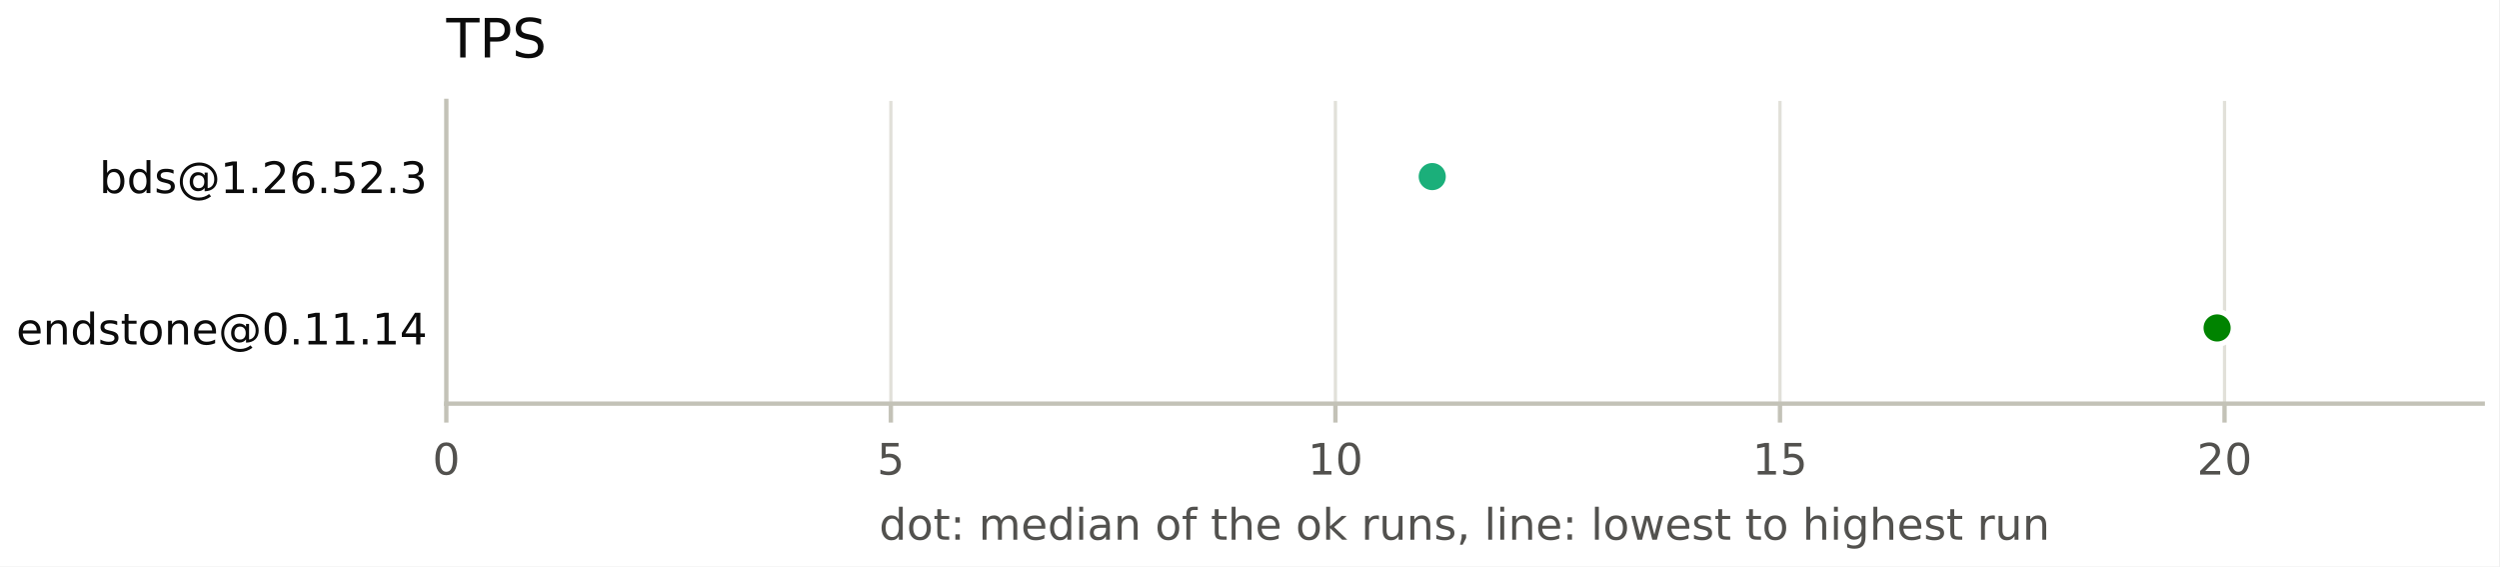
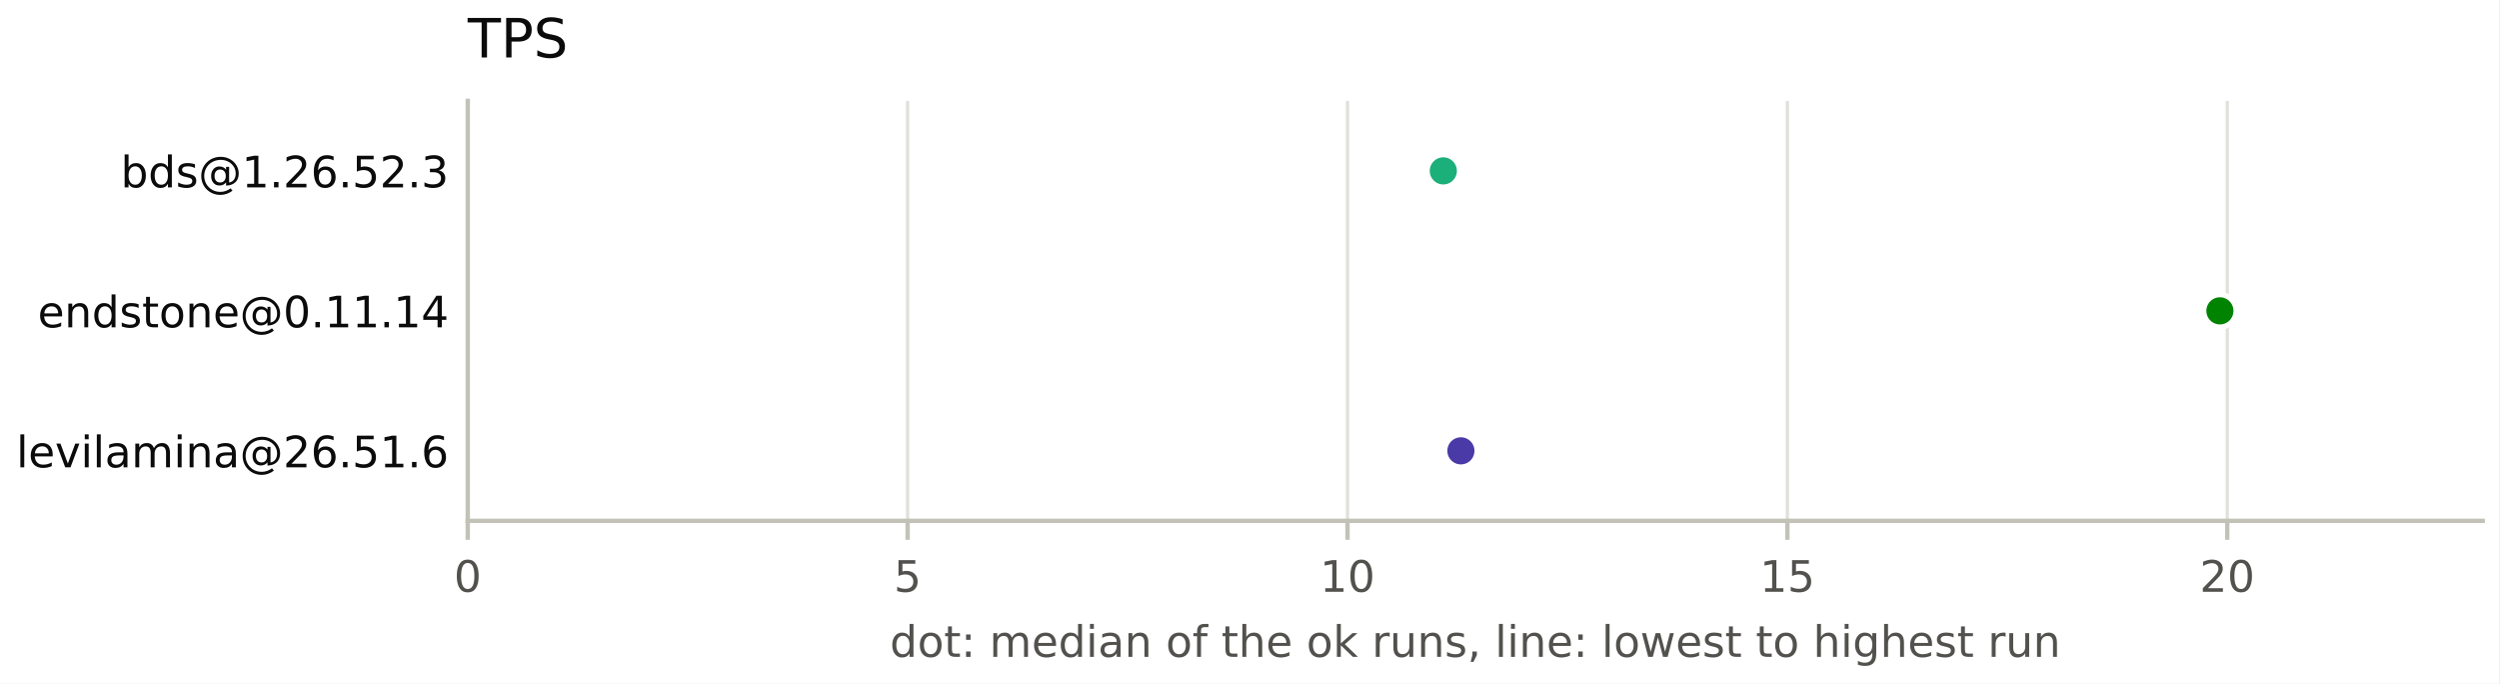
- <svg xmlns="http://www.w3.org/2000/svg" xmlns:xlink="http://www.w3.org/1999/xlink" width="460.8pt" height="104.4pt" viewBox="0 0 460.8 104.4" version="1.1">
+ <svg xmlns="http://www.w3.org/2000/svg" xmlns:xlink="http://www.w3.org/1999/xlink" width="460.8pt" height="126pt" viewBox="0 0 460.8 126" version="1.1">
  <defs>
    <style type="text/css">*{stroke-linejoin: round; stroke-linecap: butt}</style>
  </defs>
  <g id="figure_1">
    <g id="patch_1">
-       <path d="M 0 104.4  L 460.8 104.4  L 460.8 0  L 0 0  z " style="fill: #ffffff" />
+       <path d="M 0 126  L 460.8 126  L 460.8 0  L 0 0  z " style="fill: #ffffff" />
    </g>
    <g id="axes_1">
      <g id="patch_2">
-         <path d="M 82.298 74.399  L 457.8 74.399  L 457.8 18.598  L 82.298 18.598  z " style="fill: #ffffff" />
+         <path d="M 86.25 95.999  L 457.8 95.999  L 457.8 18.598  L 86.25 18.598  z " style="fill: #ffffff" />
      </g>
      <g id="matplotlib.axis_1">
        <g id="xtick_1">
          <g id="line2d_1">
-             <path d="M 82.298 74.399  L 82.298 18.598  " clip-path="url(#p7e412634dc)" style="fill: none; stroke: #e1e0d9; stroke-width: 0.6; stroke-linecap: square" />
+             <path d="M 86.25 95.999  L 86.25 18.598  " clip-path="url(#p318cb8248b)" style="fill: none; stroke: #e1e0d9; stroke-width: 0.6; stroke-linecap: square" />
          </g>
          <g id="line2d_2">
            <defs>
-               <path id="mfdc06d02b7" d="M 0 0  L 0 3.5  " style="stroke: #c3c2b7; stroke-width: 0.8" />
+               <path id="m0ac6539f2f" d="M 0 0  L 0 3.5  " style="stroke: #c3c2b7; stroke-width: 0.8" />
            </defs>
            <g>
-               <use xlink:href="#mfdc06d02b7" x="82.298" y="74.399" style="fill: #c3c2b7; stroke: #c3c2b7; stroke-width: 0.8" />
+               <use xlink:href="#m0ac6539f2f" x="86.25" y="95.999" style="fill: #c3c2b7; stroke: #c3c2b7; stroke-width: 0.8" />
            </g>
          </g>
          <g id="text_1">
-             <g style="fill: #52514e" transform="translate(79.75274 87.47726) scale(0.08 -0.08)">
+             <g style="fill: #52514e" transform="translate(83.70524 109.0773) scale(0.08 -0.08)">
              <defs>
                <path id="DejaVuSans-13" d="M 2034 4250  Q 1547 4250 1301 3770  Q 1056 3291 1056 2328  Q 1056 1369 1301 889  Q 1547 409 2034 409  Q 2525 409 2770 889  Q 3016 1369 3016 2328  Q 3016 3291 2770 3770  Q 2525 4250 2034 4250  z M 2034 4750  Q 2819 4750 3233 4129  Q 3647 3509 3647 2328  Q 3647 1150 3233 529  Q 2819 -91 2034 -91  Q 1250 -91 836 529  Q 422 1150 422 2328  Q 422 3509 836 4129  Q 1250 4750 2034 4750  z " transform="scale(0.015625)" />
              </defs>
              <use xlink:href="#DejaVuSans-13" />
            </g>
          </g>
        </g>
        <g id="xtick_2">
          <g id="line2d_3">
-             <path d="M 164.271 74.399  L 164.271 18.598  " clip-path="url(#p7e412634dc)" style="fill: none; stroke: #e1e0d9; stroke-width: 0.6; stroke-linecap: square" />
+             <path d="M 167.361 95.999  L 167.361 18.598  " clip-path="url(#p318cb8248b)" style="fill: none; stroke: #e1e0d9; stroke-width: 0.6; stroke-linecap: square" />
          </g>
          <g id="line2d_4">
            <g>
-               <use xlink:href="#mfdc06d02b7" x="164.271" y="74.399" style="fill: #c3c2b7; stroke: #c3c2b7; stroke-width: 0.8" />
+               <use xlink:href="#m0ac6539f2f" x="167.361" y="95.999" style="fill: #c3c2b7; stroke: #c3c2b7; stroke-width: 0.8" />
            </g>
          </g>
          <g id="text_2">
-             <g style="fill: #52514e" transform="translate(161.7259 87.47726) scale(0.08 -0.08)">
+             <g style="fill: #52514e" transform="translate(164.8155 109.0773) scale(0.08 -0.08)">
              <defs>
                <path id="DejaVuSans-18" d="M 691 4666  L 3169 4666  L 3169 4134  L 1269 4134  L 1269 2991  Q 1406 3038 1543 3061  Q 1681 3084 1819 3084  Q 2600 3084 3056 2656  Q 3513 2228 3513 1497  Q 3513 744 3044 326  Q 2575 -91 1722 -91  Q 1428 -91 1123 -41  Q 819 9 494 109  L 494 744  Q 775 591 1075 516  Q 1375 441 1709 441  Q 2250 441 2565 725  Q 2881 1009 2881 1497  Q 2881 1984 2565 2268  Q 2250 2553 1709 2553  Q 1456 2553 1204 2497  Q 953 2441 691 2322  L 691 4666  z " transform="scale(0.015625)" />
              </defs>
              <use xlink:href="#DejaVuSans-18" />
            </g>
          </g>
        </g>
        <g id="xtick_3">
          <g id="line2d_5">
-             <path d="M 246.244 74.399  L 246.244 18.598  " clip-path="url(#p7e412634dc)" style="fill: none; stroke: #e1e0d9; stroke-width: 0.6; stroke-linecap: square" />
+             <path d="M 248.471 95.999  L 248.471 18.598  " clip-path="url(#p318cb8248b)" style="fill: none; stroke: #e1e0d9; stroke-width: 0.6; stroke-linecap: square" />
          </g>
          <g id="line2d_6">
            <g>
-               <use xlink:href="#mfdc06d02b7" x="246.244" y="74.399" style="fill: #c3c2b7; stroke: #c3c2b7; stroke-width: 0.8" />
+               <use xlink:href="#m0ac6539f2f" x="248.471" y="95.999" style="fill: #c3c2b7; stroke: #c3c2b7; stroke-width: 0.8" />
            </g>
          </g>
          <g id="text_3">
-             <g style="fill: #52514e" transform="translate(241.154 87.47726) scale(0.08 -0.08)">
+             <g style="fill: #52514e" transform="translate(243.3808 109.0773) scale(0.08 -0.08)">
              <defs>
                <path id="DejaVuSans-14" d="M 794 531  L 1825 531  L 1825 4091  L 703 3866  L 703 4441  L 1819 4666  L 2450 4666  L 2450 531  L 3481 531  L 3481 0  L 794 0  L 794 531  z " transform="scale(0.015625)" />
              </defs>
              <use xlink:href="#DejaVuSans-14" />
              <use xlink:href="#DejaVuSans-13" transform="translate(63.625 0)" />
            </g>
          </g>
        </g>
        <g id="xtick_4">
          <g id="line2d_7">
-             <path d="M 328.217 74.399  L 328.217 18.598  " clip-path="url(#p7e412634dc)" style="fill: none; stroke: #e1e0d9; stroke-width: 0.6; stroke-linecap: square" />
+             <path d="M 329.581 95.999  L 329.581 18.598  " clip-path="url(#p318cb8248b)" style="fill: none; stroke: #e1e0d9; stroke-width: 0.6; stroke-linecap: square" />
          </g>
          <g id="line2d_8">
            <g>
-               <use xlink:href="#mfdc06d02b7" x="328.217" y="74.399" style="fill: #c3c2b7; stroke: #c3c2b7; stroke-width: 0.8" />
+               <use xlink:href="#m0ac6539f2f" x="329.581" y="95.999" style="fill: #c3c2b7; stroke: #c3c2b7; stroke-width: 0.8" />
            </g>
          </g>
          <g id="text_4">
-             <g style="fill: #52514e" transform="translate(323.1271 87.47726) scale(0.08 -0.08)">
+             <g style="fill: #52514e" transform="translate(324.491 109.0773) scale(0.08 -0.08)">
              <use xlink:href="#DejaVuSans-14" />
              <use xlink:href="#DejaVuSans-18" transform="translate(63.625 0)" />
            </g>
          </g>
        </g>
        <g id="xtick_5">
          <g id="line2d_9">
-             <path d="M 410.19 74.399  L 410.19 18.598  " clip-path="url(#p7e412634dc)" style="fill: none; stroke: #e1e0d9; stroke-width: 0.6; stroke-linecap: square" />
+             <path d="M 410.691 95.999  L 410.691 18.598  " clip-path="url(#p318cb8248b)" style="fill: none; stroke: #e1e0d9; stroke-width: 0.6; stroke-linecap: square" />
          </g>
          <g id="line2d_10">
            <g>
-               <use xlink:href="#mfdc06d02b7" x="410.19" y="74.399" style="fill: #c3c2b7; stroke: #c3c2b7; stroke-width: 0.8" />
+               <use xlink:href="#m0ac6539f2f" x="410.691" y="95.999" style="fill: #c3c2b7; stroke: #c3c2b7; stroke-width: 0.8" />
            </g>
          </g>
          <g id="text_5">
-             <g style="fill: #52514e" transform="translate(405.1002 87.47726) scale(0.08 -0.08)">
+             <g style="fill: #52514e" transform="translate(405.6013 109.0773) scale(0.08 -0.08)">
              <defs>
                <path id="DejaVuSans-15" d="M 1228 531  L 3431 531  L 3431 0  L 469 0  L 469 531  Q 828 903 1448 1529  Q 2069 2156 2228 2338  Q 2531 2678 2651 2914  Q 2772 3150 2772 3378  Q 2772 3750 2511 3984  Q 2250 4219 1831 4219  Q 1534 4219 1204 4116  Q 875 4013 500 3803  L 500 4441  Q 881 4594 1212 4672  Q 1544 4750 1819 4750  Q 2544 4750 2975 4387  Q 3406 4025 3406 3419  Q 3406 3131 3298 2873  Q 3191 2616 2906 2266  Q 2828 2175 2409 1742  Q 1991 1309 1228 531  z " transform="scale(0.015625)" />
              </defs>
              <use xlink:href="#DejaVuSans-15" />
              <use xlink:href="#DejaVuSans-13" transform="translate(63.625 0)" />
            </g>
          </g>
        </g>
        <g id="text_6">
-           <g style="fill: #52514e" transform="translate(162.1131 99.47789) scale(0.08 -0.08)">
+           <g style="fill: #52514e" transform="translate(164.0894 121.0779) scale(0.08 -0.08)">
            <defs>
              <path id="DejaVuSans-47" d="M 2906 2969  L 2906 4863  L 3481 4863  L 3481 0  L 2906 0  L 2906 525  Q 2725 213 2448 61  Q 2172 -91 1784 -91  Q 1150 -91 751 415  Q 353 922 353 1747  Q 353 2572 751 3078  Q 1150 3584 1784 3584  Q 2172 3584 2448 3432  Q 2725 3281 2906 2969  z M 947 1747  Q 947 1113 1208 752  Q 1469 391 1925 391  Q 2381 391 2643 752  Q 2906 1113 2906 1747  Q 2906 2381 2643 2742  Q 2381 3103 1925 3103  Q 1469 3103 1208 2742  Q 947 2381 947 1747  z " transform="scale(0.015625)" />
              <path id="DejaVuSans-52" d="M 1959 3097  Q 1497 3097 1228 2736  Q 959 2375 959 1747  Q 959 1119 1226 758  Q 1494 397 1959 397  Q 2419 397 2687 759  Q 2956 1122 2956 1747  Q 2956 2369 2687 2733  Q 2419 3097 1959 3097  z M 1959 3584  Q 2709 3584 3137 3096  Q 3566 2609 3566 1747  Q 3566 888 3137 398  Q 2709 -91 1959 -91  Q 1206 -91 779 398  Q 353 888 353 1747  Q 353 2609 779 3096  Q 1206 3584 1959 3584  z " transform="scale(0.015625)" />
              <path id="DejaVuSans-57" d="M 1172 4494  L 1172 3500  L 2356 3500  L 2356 3053  L 1172 3053  L 1172 1153  Q 1172 725 1289 603  Q 1406 481 1766 481  L 2356 481  L 2356 0  L 1766 0  Q 1100 0 847 248  Q 594 497 594 1153  L 594 3053  L 172 3053  L 172 3500  L 594 3500  L 594 4494  L 1172 4494  z " transform="scale(0.015625)" />
              <path id="DejaVuSans-1d" d="M 750 794  L 1409 794  L 1409 0  L 750 0  L 750 794  z M 750 3309  L 1409 3309  L 1409 2516  L 750 2516  L 750 3309  z " transform="scale(0.015625)" />
              <path id="DejaVuSans-3" transform="scale(0.015625)" />
              <path id="DejaVuSans-50" d="M 3328 2828  Q 3544 3216 3844 3400  Q 4144 3584 4550 3584  Q 5097 3584 5394 3201  Q 5691 2819 5691 2113  L 5691 0  L 5113 0  L 5113 2094  Q 5113 2597 4934 2840  Q 4756 3084 4391 3084  Q 3944 3084 3684 2787  Q 3425 2491 3425 1978  L 3425 0  L 2847 0  L 2847 2094  Q 2847 2600 2669 2842  Q 2491 3084 2119 3084  Q 1678 3084 1418 2786  Q 1159 2488 1159 1978  L 1159 0  L 581 0  L 581 3500  L 1159 3500  L 1159 2956  Q 1356 3278 1631 3431  Q 1906 3584 2284 3584  Q 2666 3584 2933 3390  Q 3200 3197 3328 2828  z " transform="scale(0.015625)" />
              <path id="DejaVuSans-48" d="M 3597 1894  L 3597 1613  L 953 1613  Q 991 1019 1311 708  Q 1631 397 2203 397  Q 2534 397 2845 478  Q 3156 559 3463 722  L 3463 178  Q 3153 47 2828 -22  Q 2503 -91 2169 -91  Q 1331 -91 842 396  Q 353 884 353 1716  Q 353 2575 817 3079  Q 1281 3584 2069 3584  Q 2775 3584 3186 3129  Q 3597 2675 3597 1894  z M 3022 2063  Q 3016 2534 2758 2815  Q 2500 3097 2075 3097  Q 1594 3097 1305 2825  Q 1016 2553 972 2059  L 3022 2063  z " transform="scale(0.015625)" />
              <path id="DejaVuSans-4c" d="M 603 3500  L 1178 3500  L 1178 0  L 603 0  L 603 3500  z M 603 4863  L 1178 4863  L 1178 4134  L 603 4134  L 603 4863  z " transform="scale(0.015625)" />
              <path id="DejaVuSans-44" d="M 2194 1759  Q 1497 1759 1228 1600  Q 959 1441 959 1056  Q 959 750 1161 570  Q 1363 391 1709 391  Q 2188 391 2477 730  Q 2766 1069 2766 1631  L 2766 1759  L 2194 1759  z M 3341 1997  L 3341 0  L 2766 0  L 2766 531  Q 2569 213 2275 61  Q 1981 -91 1556 -91  Q 1019 -91 701 211  Q 384 513 384 1019  Q 384 1609 779 1909  Q 1175 2209 1959 2209  L 2766 2209  L 2766 2266  Q 2766 2663 2505 2880  Q 2244 3097 1772 3097  Q 1472 3097 1187 3025  Q 903 2953 641 2809  L 641 3341  Q 956 3463 1253 3523  Q 1550 3584 1831 3584  Q 2591 3584 2966 3190  Q 3341 2797 3341 1997  z " transform="scale(0.015625)" />
              <path id="DejaVuSans-51" d="M 3513 2113  L 3513 0  L 2938 0  L 2938 2094  Q 2938 2591 2744 2837  Q 2550 3084 2163 3084  Q 1697 3084 1428 2787  Q 1159 2491 1159 1978  L 1159 0  L 581 0  L 581 3500  L 1159 3500  L 1159 2956  Q 1366 3272 1645 3428  Q 1925 3584 2291 3584  Q 2894 3584 3203 3211  Q 3513 2838 3513 2113  z " transform="scale(0.015625)" />
              <path id="DejaVuSans-49" d="M 2375 4863  L 2375 4384  L 1825 4384  Q 1516 4384 1395 4259  Q 1275 4134 1275 3809  L 1275 3500  L 2222 3500  L 2222 3053  L 1275 3053  L 1275 0  L 697 0  L 697 3053  L 147 3053  L 147 3500  L 697 3500  L 697 3744  Q 697 4328 969 4595  Q 1241 4863 1831 4863  L 2375 4863  z " transform="scale(0.015625)" />
              <path id="DejaVuSans-4b" d="M 3513 2113  L 3513 0  L 2938 0  L 2938 2094  Q 2938 2591 2744 2837  Q 2550 3084 2163 3084  Q 1697 3084 1428 2787  Q 1159 2491 1159 1978  L 1159 0  L 581 0  L 581 4863  L 1159 4863  L 1159 2956  Q 1366 3272 1645 3428  Q 1925 3584 2291 3584  Q 2894 3584 3203 3211  Q 3513 2838 3513 2113  z " transform="scale(0.015625)" />
              <path id="DejaVuSans-4e" d="M 581 4863  L 1159 4863  L 1159 1991  L 2875 3500  L 3609 3500  L 1753 1863  L 3688 0  L 2938 0  L 1159 1709  L 1159 0  L 581 0  L 581 4863  z " transform="scale(0.015625)" />
              <path id="DejaVuSans-55" d="M 2631 2963  Q 2534 3019 2420 3045  Q 2306 3072 2169 3072  Q 1681 3072 1420 2755  Q 1159 2438 1159 1844  L 1159 0  L 581 0  L 581 3500  L 1159 3500  L 1159 2956  Q 1341 3275 1631 3429  Q 1922 3584 2338 3584  Q 2397 3584 2469 3576  Q 2541 3569 2628 3553  L 2631 2963  z " transform="scale(0.015625)" />
              <path id="DejaVuSans-58" d="M 544 1381  L 544 3500  L 1119 3500  L 1119 1403  Q 1119 906 1312 657  Q 1506 409 1894 409  Q 2359 409 2629 706  Q 2900 1003 2900 1516  L 2900 3500  L 3475 3500  L 3475 0  L 2900 0  L 2900 538  Q 2691 219 2414 64  Q 2138 -91 1772 -91  Q 1169 -91 856 284  Q 544 659 544 1381  z M 1991 3584  L 1991 3584  z " transform="scale(0.015625)" />
              <path id="DejaVuSans-56" d="M 2834 3397  L 2834 2853  Q 2591 2978 2328 3040  Q 2066 3103 1784 3103  Q 1356 3103 1142 2972  Q 928 2841 928 2578  Q 928 2378 1081 2264  Q 1234 2150 1697 2047  L 1894 2003  Q 2506 1872 2764 1633  Q 3022 1394 3022 966  Q 3022 478 2636 193  Q 2250 -91 1575 -91  Q 1294 -91 989 -36  Q 684 19 347 128  L 347 722  Q 666 556 975 473  Q 1284 391 1588 391  Q 1994 391 2212 530  Q 2431 669 2431 922  Q 2431 1156 2273 1281  Q 2116 1406 1581 1522  L 1381 1569  Q 847 1681 609 1914  Q 372 2147 372 2553  Q 372 3047 722 3315  Q 1072 3584 1716 3584  Q 2034 3584 2315 3537  Q 2597 3491 2834 3397  z " transform="scale(0.015625)" />
              <path id="DejaVuSans-f" d="M 750 794  L 1409 794  L 1409 256  L 897 -744  L 494 -744  L 750 256  L 750 794  z " transform="scale(0.015625)" />
              <path id="DejaVuSans-4f" d="M 603 4863  L 1178 4863  L 1178 0  L 603 0  L 603 4863  z " transform="scale(0.015625)" />
              <path id="DejaVuSans-5a" d="M 269 3500  L 844 3500  L 1563 769  L 2278 3500  L 2956 3500  L 3675 769  L 4391 3500  L 4966 3500  L 4050 0  L 3372 0  L 2619 2869  L 1863 0  L 1184 0  L 269 3500  z " transform="scale(0.015625)" />
              <path id="DejaVuSans-4a" d="M 2906 1791  Q 2906 2416 2648 2759  Q 2391 3103 1925 3103  Q 1463 3103 1205 2759  Q 947 2416 947 1791  Q 947 1169 1205 825  Q 1463 481 1925 481  Q 2391 481 2648 825  Q 2906 1169 2906 1791  z M 3481 434  Q 3481 -459 3084 -895  Q 2688 -1331 1869 -1331  Q 1566 -1331 1297 -1286  Q 1028 -1241 775 -1147  L 775 -588  Q 1028 -725 1275 -790  Q 1522 -856 1778 -856  Q 2344 -856 2625 -561  Q 2906 -266 2906 331  L 2906 616  Q 2728 306 2450 153  Q 2172 0 1784 0  Q 1141 0 747 490  Q 353 981 353 1791  Q 353 2603 747 3093  Q 1141 3584 1784 3584  Q 2172 3584 2450 3431  Q 2728 3278 2906 2969  L 2906 3500  L 3481 3500  L 3481 434  z " transform="scale(0.015625)" />
            </defs>
            <use xlink:href="#DejaVuSans-47" />
            <use xlink:href="#DejaVuSans-52" transform="translate(63.48438 0)" />
            <use xlink:href="#DejaVuSans-57" transform="translate(124.6719 0)" />
            <use xlink:href="#DejaVuSans-1d" transform="translate(163.875 0)" />
            <use xlink:href="#DejaVuSans-3" transform="translate(197.5625 0)" />
            <use xlink:href="#DejaVuSans-50" transform="translate(229.3438 0)" />
            <use xlink:href="#DejaVuSans-48" transform="translate(326.75 0)" />
            <use xlink:href="#DejaVuSans-47" transform="translate(388.2812 0)" />
            <use xlink:href="#DejaVuSans-4c" transform="translate(451.7656 0)" />
            <use xlink:href="#DejaVuSans-44" transform="translate(479.5469 0)" />
            <use xlink:href="#DejaVuSans-51" transform="translate(540.8281 0)" />
            <use xlink:href="#DejaVuSans-3" transform="translate(604.2031 0)" />
            <use xlink:href="#DejaVuSans-52" transform="translate(635.9844 0)" />
            <use xlink:href="#DejaVuSans-49" transform="translate(697.1719 0)" />
            <use xlink:href="#DejaVuSans-3" transform="translate(732.375 0)" />
            <use xlink:href="#DejaVuSans-57" transform="translate(764.1562 0)" />
            <use xlink:href="#DejaVuSans-4b" transform="translate(803.3594 0)" />
            <use xlink:href="#DejaVuSans-48" transform="translate(866.7344 0)" />
            <use xlink:href="#DejaVuSans-3" transform="translate(928.2656 0)" />
            <use xlink:href="#DejaVuSans-52" transform="translate(960.0469 0)" />
            <use xlink:href="#DejaVuSans-4e" transform="translate(1021.234 0)" />
            <use xlink:href="#DejaVuSans-3" transform="translate(1079.141 0)" />
            <use xlink:href="#DejaVuSans-55" transform="translate(1110.922 0)" />
            <use xlink:href="#DejaVuSans-58" transform="translate(1152.031 0)" />
            <use xlink:href="#DejaVuSans-51" transform="translate(1215.406 0)" />
            <use xlink:href="#DejaVuSans-56" transform="translate(1278.781 0)" />
            <use xlink:href="#DejaVuSans-f" transform="translate(1330.875 0)" />
            <use xlink:href="#DejaVuSans-3" transform="translate(1362.656 0)" />
            <use xlink:href="#DejaVuSans-4f" transform="translate(1394.438 0)" />
            <use xlink:href="#DejaVuSans-4c" transform="translate(1422.219 0)" />
            <use xlink:href="#DejaVuSans-51" transform="translate(1450 0)" />
            <use xlink:href="#DejaVuSans-48" transform="translate(1513.375 0)" />
            <use xlink:href="#DejaVuSans-1d" transform="translate(1574.906 0)" />
            <use xlink:href="#DejaVuSans-3" transform="translate(1608.594 0)" />
            <use xlink:href="#DejaVuSans-4f" transform="translate(1640.375 0)" />
            <use xlink:href="#DejaVuSans-52" transform="translate(1668.156 0)" />
            <use xlink:href="#DejaVuSans-5a" transform="translate(1729.344 0)" />
            <use xlink:href="#DejaVuSans-48" transform="translate(1811.125 0)" />
            <use xlink:href="#DejaVuSans-56" transform="translate(1872.656 0)" />
            <use xlink:href="#DejaVuSans-57" transform="translate(1924.75 0)" />
            <use xlink:href="#DejaVuSans-3" transform="translate(1963.953 0)" />
            <use xlink:href="#DejaVuSans-57" transform="translate(1995.734 0)" />
            <use xlink:href="#DejaVuSans-52" transform="translate(2034.938 0)" />
            <use xlink:href="#DejaVuSans-3" transform="translate(2096.125 0)" />
            <use xlink:href="#DejaVuSans-4b" transform="translate(2127.906 0)" />
            <use xlink:href="#DejaVuSans-4c" transform="translate(2191.281 0)" />
            <use xlink:href="#DejaVuSans-4a" transform="translate(2219.062 0)" />
            <use xlink:href="#DejaVuSans-4b" transform="translate(2282.547 0)" />
            <use xlink:href="#DejaVuSans-48" transform="translate(2345.922 0)" />
            <use xlink:href="#DejaVuSans-56" transform="translate(2407.453 0)" />
            <use xlink:href="#DejaVuSans-57" transform="translate(2459.547 0)" />
            <use xlink:href="#DejaVuSans-3" transform="translate(2498.75 0)" />
            <use xlink:href="#DejaVuSans-55" transform="translate(2530.531 0)" />
            <use xlink:href="#DejaVuSans-58" transform="translate(2571.641 0)" />
            <use xlink:href="#DejaVuSans-51" transform="translate(2635.016 0)" />
          </g>
        </g>
      </g>
      <g id="matplotlib.axis_2">
        <g id="ytick_1">
          <g id="line2d_11" />
          <g id="text_7">
-             <g style="fill: #0b0b0b" transform="translate(18.30524 35.58758) scale(0.08 -0.08)">
+             <g style="fill: #0b0b0b" transform="translate(22.25774 34.53748) scale(0.08 -0.08)">
              <defs>
                <path id="DejaVuSans-45" d="M 3116 1747  Q 3116 2381 2855 2742  Q 2594 3103 2138 3103  Q 1681 3103 1420 2742  Q 1159 2381 1159 1747  Q 1159 1113 1420 752  Q 1681 391 2138 391  Q 2594 391 2855 752  Q 3116 1113 3116 1747  z M 1159 2969  Q 1341 3281 1617 3432  Q 1894 3584 2278 3584  Q 2916 3584 3314 3078  Q 3713 2572 3713 1747  Q 3713 922 3314 415  Q 2916 -91 2278 -91  Q 1894 -91 1617 61  Q 1341 213 1159 525  L 1159 0  L 581 0  L 581 4863  L 1159 4863  L 1159 2969  z " transform="scale(0.015625)" />
                <path id="DejaVuSans-23" d="M 2381 1678  Q 2381 1231 2603 976  Q 2825 722 3213 722  Q 3597 722 3817 978  Q 4038 1234 4038 1678  Q 4038 2116 3813 2373  Q 3588 2631 3206 2631  Q 2828 2631 2604 2375  Q 2381 2119 2381 1678  z M 4084 744  Q 3897 503 3655 389  Q 3413 275 3091 275  Q 2553 275 2217 664  Q 1881 1053 1881 1678  Q 1881 2303 2218 2693  Q 2556 3084 3091 3084  Q 3413 3084 3656 2967  Q 3900 2850 4084 2613  L 4084 3022  L 4531 3022  L 4531 722  Q 4988 791 5245 1139  Q 5503 1488 5503 2041  Q 5503 2375 5404 2669  Q 5306 2963 5106 3213  Q 4781 3622 4314 3839  Q 3847 4056 3297 4056  Q 2913 4056 2559 3954  Q 2206 3853 1906 3653  Q 1416 3334 1139 2817  Q 863 2300 863 1697  Q 863 1200 1042 765  Q 1222 331 1563 0  Q 1891 -325 2322 -495  Q 2753 -666 3244 -666  Q 3647 -666 4036 -530  Q 4425 -394 4750 -141  L 5031 -488  Q 4641 -791 4180 -952  Q 3719 -1113 3244 -1113  Q 2666 -1113 2153 -908  Q 1641 -703 1241 -313  Q 841 78 631 592  Q 422 1106 422 1697  Q 422 2266 634 2781  Q 847 3297 1241 3688  Q 1644 4084 2172 4295  Q 2700 4506 3291 4506  Q 3953 4506 4520 4234  Q 5088 3963 5472 3463  Q 5706 3156 5829 2797  Q 5953 2438 5953 2053  Q 5953 1231 5456 756  Q 4959 281 4084 263  L 4084 744  z " transform="scale(0.015625)" />
                <path id="DejaVuSans-11" d="M 684 794  L 1344 794  L 1344 0  L 684 0  L 684 794  z " transform="scale(0.015625)" />
                <path id="DejaVuSans-19" d="M 2113 2584  Q 1688 2584 1439 2293  Q 1191 2003 1191 1497  Q 1191 994 1439 701  Q 1688 409 2113 409  Q 2538 409 2786 701  Q 3034 994 3034 1497  Q 3034 2003 2786 2293  Q 2538 2584 2113 2584  z M 3366 4563  L 3366 3988  Q 3128 4100 2886 4159  Q 2644 4219 2406 4219  Q 1781 4219 1451 3797  Q 1122 3375 1075 2522  Q 1259 2794 1537 2939  Q 1816 3084 2150 3084  Q 2853 3084 3261 2657  Q 3669 2231 3669 1497  Q 3669 778 3244 343  Q 2819 -91 2113 -91  Q 1303 -91 875 529  Q 447 1150 447 2328  Q 447 3434 972 4092  Q 1497 4750 2381 4750  Q 2619 4750 2861 4703  Q 3103 4656 3366 4563  z " transform="scale(0.015625)" />
                <path id="DejaVuSans-16" d="M 2597 2516  Q 3050 2419 3304 2112  Q 3559 1806 3559 1356  Q 3559 666 3084 287  Q 2609 -91 1734 -91  Q 1441 -91 1130 -33  Q 819 25 488 141  L 488 750  Q 750 597 1062 519  Q 1375 441 1716 441  Q 2309 441 2620 675  Q 2931 909 2931 1356  Q 2931 1769 2642 2001  Q 2353 2234 1838 2234  L 1294 2234  L 1294 2753  L 1863 2753  Q 2328 2753 2575 2939  Q 2822 3125 2822 3475  Q 2822 3834 2567 4026  Q 2313 4219 1838 4219  Q 1578 4219 1281 4162  Q 984 4106 628 3988  L 628 4550  Q 988 4650 1302 4700  Q 1616 4750 1894 4750  Q 2613 4750 3031 4423  Q 3450 4097 3450 3541  Q 3450 3153 3228 2886  Q 3006 2619 2597 2516  z " transform="scale(0.015625)" />
              </defs>
              <use xlink:href="#DejaVuSans-45" />
              <use xlink:href="#DejaVuSans-47" transform="translate(63.48438 0)" />
              <use xlink:href="#DejaVuSans-56" transform="translate(126.9688 0)" />
              <use xlink:href="#DejaVuSans-23" transform="translate(179.0625 0)" />
              <use xlink:href="#DejaVuSans-14" transform="translate(279.0625 0)" />
              <use xlink:href="#DejaVuSans-11" transform="translate(342.6875 0)" />
              <use xlink:href="#DejaVuSans-15" transform="translate(374.4688 0)" />
              <use xlink:href="#DejaVuSans-19" transform="translate(438.0938 0)" />
              <use xlink:href="#DejaVuSans-11" transform="translate(501.7188 0)" />
              <use xlink:href="#DejaVuSans-18" transform="translate(533.5 0)" />
              <use xlink:href="#DejaVuSans-15" transform="translate(597.125 0)" />
              <use xlink:href="#DejaVuSans-11" transform="translate(660.75 0)" />
              <use xlink:href="#DejaVuSans-16" transform="translate(692.5312 0)" />
            </g>
          </g>
        </g>
        <g id="ytick_2">
          <g id="line2d_12" />
          <g id="text_8">
-             <g style="fill: #0b0b0b" transform="translate(3.00024 63.4882) scale(0.08 -0.08)">
+             <g style="fill: #0b0b0b" transform="translate(6.95274 60.33789) scale(0.08 -0.08)">
              <defs>
                <path id="DejaVuSans-17" d="M 2419 4116  L 825 1625  L 2419 1625  L 2419 4116  z M 2253 4666  L 3047 4666  L 3047 1625  L 3713 1625  L 3713 1100  L 3047 1100  L 3047 0  L 2419 0  L 2419 1100  L 313 1100  L 313 1709  L 2253 4666  z " transform="scale(0.015625)" />
              </defs>
              <use xlink:href="#DejaVuSans-48" />
              <use xlink:href="#DejaVuSans-51" transform="translate(61.53125 0)" />
              <use xlink:href="#DejaVuSans-47" transform="translate(124.9062 0)" />
              <use xlink:href="#DejaVuSans-56" transform="translate(188.3906 0)" />
              <use xlink:href="#DejaVuSans-57" transform="translate(240.4844 0)" />
              <use xlink:href="#DejaVuSans-52" transform="translate(279.6875 0)" />
              <use xlink:href="#DejaVuSans-51" transform="translate(340.875 0)" />
              <use xlink:href="#DejaVuSans-48" transform="translate(404.25 0)" />
              <use xlink:href="#DejaVuSans-23" transform="translate(465.7812 0)" />
              <use xlink:href="#DejaVuSans-13" transform="translate(565.7812 0)" />
              <use xlink:href="#DejaVuSans-11" transform="translate(629.4062 0)" />
              <use xlink:href="#DejaVuSans-14" transform="translate(661.1875 0)" />
              <use xlink:href="#DejaVuSans-14" transform="translate(724.8125 0)" />
              <use xlink:href="#DejaVuSans-11" transform="translate(788.4375 0)" />
              <use xlink:href="#DejaVuSans-14" transform="translate(820.2188 0)" />
              <use xlink:href="#DejaVuSans-17" transform="translate(883.8438 0)" />
            </g>
          </g>
        </g>
+         <g id="ytick_3">
+           <g id="line2d_13" />
+           <g id="text_9">
+             <g style="fill: #0b0b0b" transform="translate(3.00024 86.1383) scale(0.08 -0.08)">
+               <defs>
+                 <path id="DejaVuSans-59" d="M 191 3500  L 800 3500  L 1894 563  L 2988 3500  L 3597 3500  L 2284 0  L 1503 0  L 191 3500  z " transform="scale(0.015625)" />
+               </defs>
+               <use xlink:href="#DejaVuSans-4f" />
+               <use xlink:href="#DejaVuSans-48" transform="translate(27.78125 0)" />
+               <use xlink:href="#DejaVuSans-59" transform="translate(89.3125 0)" />
+               <use xlink:href="#DejaVuSans-4c" transform="translate(148.5 0)" />
+               <use xlink:href="#DejaVuSans-4f" transform="translate(176.2812 0)" />
+               <use xlink:href="#DejaVuSans-44" transform="translate(204.0625 0)" />
+               <use xlink:href="#DejaVuSans-50" transform="translate(265.3438 0)" />
+               <use xlink:href="#DejaVuSans-4c" transform="translate(362.75 0)" />
+               <use xlink:href="#DejaVuSans-51" transform="translate(390.5312 0)" />
+               <use xlink:href="#DejaVuSans-44" transform="translate(453.9062 0)" />
+               <use xlink:href="#DejaVuSans-23" transform="translate(515.1875 0)" />
+               <use xlink:href="#DejaVuSans-15" transform="translate(615.1875 0)" />
+               <use xlink:href="#DejaVuSans-19" transform="translate(678.8125 0)" />
+               <use xlink:href="#DejaVuSans-11" transform="translate(742.4375 0)" />
+               <use xlink:href="#DejaVuSans-18" transform="translate(774.2188 0)" />
+               <use xlink:href="#DejaVuSans-14" transform="translate(837.8438 0)" />
+               <use xlink:href="#DejaVuSans-11" transform="translate(901.4688 0)" />
+               <use xlink:href="#DejaVuSans-19" transform="translate(933.25 0)" />
+             </g>
+           </g>
+         </g>
      </g>
      <g id="LineCollection_1">
-         <path d="M 264.096 32.548  L 264.096 32.548  " clip-path="url(#p7e412634dc)" style="fill: none; stroke: #1baf7a; stroke-width: 1.5" />
-       </g>
-       <g id="line2d_13">
-         <defs>
-           <path id="m3d0ceb314c" d="M 0 3  C 0.796 3 1.559 2.684 2.121 2.121  C 2.684 1.559 3 0.796 3 0  C 3 -0.796 2.684 -1.559 2.121 -2.121  C 1.559 -2.684 0.796 -3 0 -3  C -0.796 -3 -1.559 -2.684 -2.121 -2.121  C -2.684 -1.559 -3 -0.796 -3 0  C -3 0.796 -2.684 1.559 -2.121 2.121  C -1.559 2.684 -0.796 3 0 3  z " style="stroke: #ffffff" />
-         </defs>
-         <g clip-path="url(#p7e412634dc)">
-           <use xlink:href="#m3d0ceb314c" x="264.096" y="32.548" style="fill: #1baf7a; stroke: #ffffff" />
-         </g>
-       </g>
-       <g id="LineCollection_2">
-         <path d="M 408.821 60.449  L 408.821 60.449  " clip-path="url(#p7e412634dc)" style="fill: none; stroke: #008300; stroke-width: 1.5" />
+         <path d="M 266.135 31.498  L 266.135 31.498  " clip-path="url(#p318cb8248b)" style="fill: none; stroke: #1baf7a; stroke-width: 1.5" />
      </g>
      <g id="line2d_14">
        <defs>
-           <path id="m3ff87fc717" d="M 0 3  C 0.796 3 1.559 2.684 2.121 2.121  C 2.684 1.559 3 0.796 3 0  C 3 -0.796 2.684 -1.559 2.121 -2.121  C 1.559 -2.684 0.796 -3 0 -3  C -0.796 -3 -1.559 -2.684 -2.121 -2.121  C -2.684 -1.559 -3 -0.796 -3 0  C -3 0.796 -2.684 1.559 -2.121 2.121  C -1.559 2.684 -0.796 3 0 3  z " style="stroke: #ffffff" />
+           <path id="md622e0bbfc" d="M 0 3  C 0.796 3 1.559 2.684 2.121 2.121  C 2.684 1.559 3 0.796 3 0  C 3 -0.796 2.684 -1.559 2.121 -2.121  C 1.559 -2.684 0.796 -3 0 -3  C -0.796 -3 -1.559 -2.684 -2.121 -2.121  C -2.684 -1.559 -3 -0.796 -3 0  C -3 0.796 -2.684 1.559 -2.121 2.121  C -1.559 2.684 -0.796 3 0 3  z " style="stroke: #ffffff" />
        </defs>
-         <g clip-path="url(#p7e412634dc)">
-           <use xlink:href="#m3ff87fc717" x="408.821" y="60.449" style="fill: #008300; stroke: #ffffff" />
+         <g clip-path="url(#p318cb8248b)">
+           <use xlink:href="#md622e0bbfc" x="266.135" y="31.498" style="fill: #1baf7a; stroke: #ffffff" />
+         </g>
+       </g>
+       <g id="LineCollection_2">
+         <path d="M 409.337 57.299  L 409.337 57.299  " clip-path="url(#p318cb8248b)" style="fill: none; stroke: #008300; stroke-width: 1.5" />
+       </g>
+       <g id="line2d_15">
+         <defs>
+           <path id="m817eaef900" d="M 0 3  C 0.796 3 1.559 2.684 2.121 2.121  C 2.684 1.559 3 0.796 3 0  C 3 -0.796 2.684 -1.559 2.121 -2.121  C 1.559 -2.684 0.796 -3 0 -3  C -0.796 -3 -1.559 -2.684 -2.121 -2.121  C -2.684 -1.559 -3 -0.796 -3 0  C -3 0.796 -2.684 1.559 -2.121 2.121  C -1.559 2.684 -0.796 3 0 3  z " style="stroke: #ffffff" />
+         </defs>
+         <g clip-path="url(#p318cb8248b)">
+           <use xlink:href="#m817eaef900" x="409.337" y="57.299" style="fill: #008300; stroke: #ffffff" />
+         </g>
+       </g>
+       <g id="LineCollection_3">
+         <path d="M 269.381 83.099  L 269.381 83.099  " clip-path="url(#p318cb8248b)" style="fill: none; stroke: #4a3aa7; stroke-width: 1.5" />
+       </g>
+       <g id="line2d_16">
+         <defs>
+           <path id="m4111bdad52" d="M 0 3  C 0.796 3 1.559 2.684 2.121 2.121  C 2.684 1.559 3 0.796 3 0  C 3 -0.796 2.684 -1.559 2.121 -2.121  C 1.559 -2.684 0.796 -3 0 -3  C -0.796 -3 -1.559 -2.684 -2.121 -2.121  C -2.684 -1.559 -3 -0.796 -3 0  C -3 0.796 -2.684 1.559 -2.121 2.121  C -1.559 2.684 -0.796 3 0 3  z " style="stroke: #ffffff" />
+         </defs>
+         <g clip-path="url(#p318cb8248b)">
+           <use xlink:href="#m4111bdad52" x="269.381" y="83.099" style="fill: #4a3aa7; stroke: #ffffff" />
        </g>
      </g>
      <g id="patch_3">
-         <path d="M 82.298 74.399  L 82.298 18.598  " style="fill: none; stroke: #c3c2b7; stroke-width: 0.8; stroke-linejoin: miter; stroke-linecap: square" />
+         <path d="M 86.25 95.999  L 86.25 18.598  " style="fill: none; stroke: #c3c2b7; stroke-width: 0.8; stroke-linejoin: miter; stroke-linecap: square" />
      </g>
      <g id="patch_4">
-         <path d="M 82.298 74.399  L 457.8 74.399  " style="fill: none; stroke: #c3c2b7; stroke-width: 0.8; stroke-linejoin: miter; stroke-linecap: square" />
-       </g>
-       <g id="text_9">
-         <g style="fill: #0b0b0b" transform="translate(82.29774 10.5979) scale(0.1 -0.1)">
+         <path d="M 86.25 95.999  L 457.8 95.999  " style="fill: none; stroke: #c3c2b7; stroke-width: 0.8; stroke-linejoin: miter; stroke-linecap: square" />
+       </g>
+       <g id="text_10">
+         <g style="fill: #0b0b0b" transform="translate(86.25024 10.5979) scale(0.1 -0.1)">
          <defs>
            <path id="DejaVuSans-37" d="M -19 4666  L 3928 4666  L 3928 4134  L 2272 4134  L 2272 0  L 1638 0  L 1638 4134  L -19 4134  L -19 4666  z " transform="scale(0.015625)" />
            <path id="DejaVuSans-33" d="M 1259 4147  L 1259 2394  L 2053 2394  Q 2494 2394 2734 2622  Q 2975 2850 2975 3272  Q 2975 3691 2734 3919  Q 2494 4147 2053 4147  L 1259 4147  z M 628 4666  L 2053 4666  Q 2838 4666 3239 4311  Q 3641 3956 3641 3272  Q 3641 2581 3239 2228  Q 2838 1875 2053 1875  L 1259 1875  L 1259 0  L 628 0  L 628 4666  z " transform="scale(0.015625)" />
            <path id="DejaVuSans-36" d="M 3425 4513  L 3425 3897  Q 3066 4069 2747 4153  Q 2428 4238 2131 4238  Q 1616 4238 1336 4038  Q 1056 3838 1056 3469  Q 1056 3159 1242 3001  Q 1428 2844 1947 2747  L 2328 2669  Q 3034 2534 3370 2195  Q 3706 1856 3706 1288  Q 3706 609 3251 259  Q 2797 -91 1919 -91  Q 1588 -91 1214 -16  Q 841 59 441 206  L 441 856  Q 825 641 1194 531  Q 1563 422 1919 422  Q 2459 422 2753 634  Q 3047 847 3047 1241  Q 3047 1584 2836 1778  Q 2625 1972 2144 2069  L 1759 2144  Q 1053 2284 737 2584  Q 422 2884 422 3419  Q 422 4038 858 4394  Q 1294 4750 2059 4750  Q 2388 4750 2728 4690  Q 3069 4631 3425 4513  z " transform="scale(0.015625)" />
          </defs>
          <use xlink:href="#DejaVuSans-37" />
          <use xlink:href="#DejaVuSans-33" transform="translate(61.07812 0)" />
          <use xlink:href="#DejaVuSans-36" transform="translate(121.375 0)" />
        </g>
      </g>
    </g>
  </g>
  <defs>
-     <clipPath id="p7e412634dc">
-       <rect x="82.298" y="18.598" width="375.502" height="55.801" />
+     <clipPath id="p318cb8248b">
+       <rect x="86.25" y="18.598" width="371.55" height="77.401" />
    </clipPath>
  </defs>
</svg>
